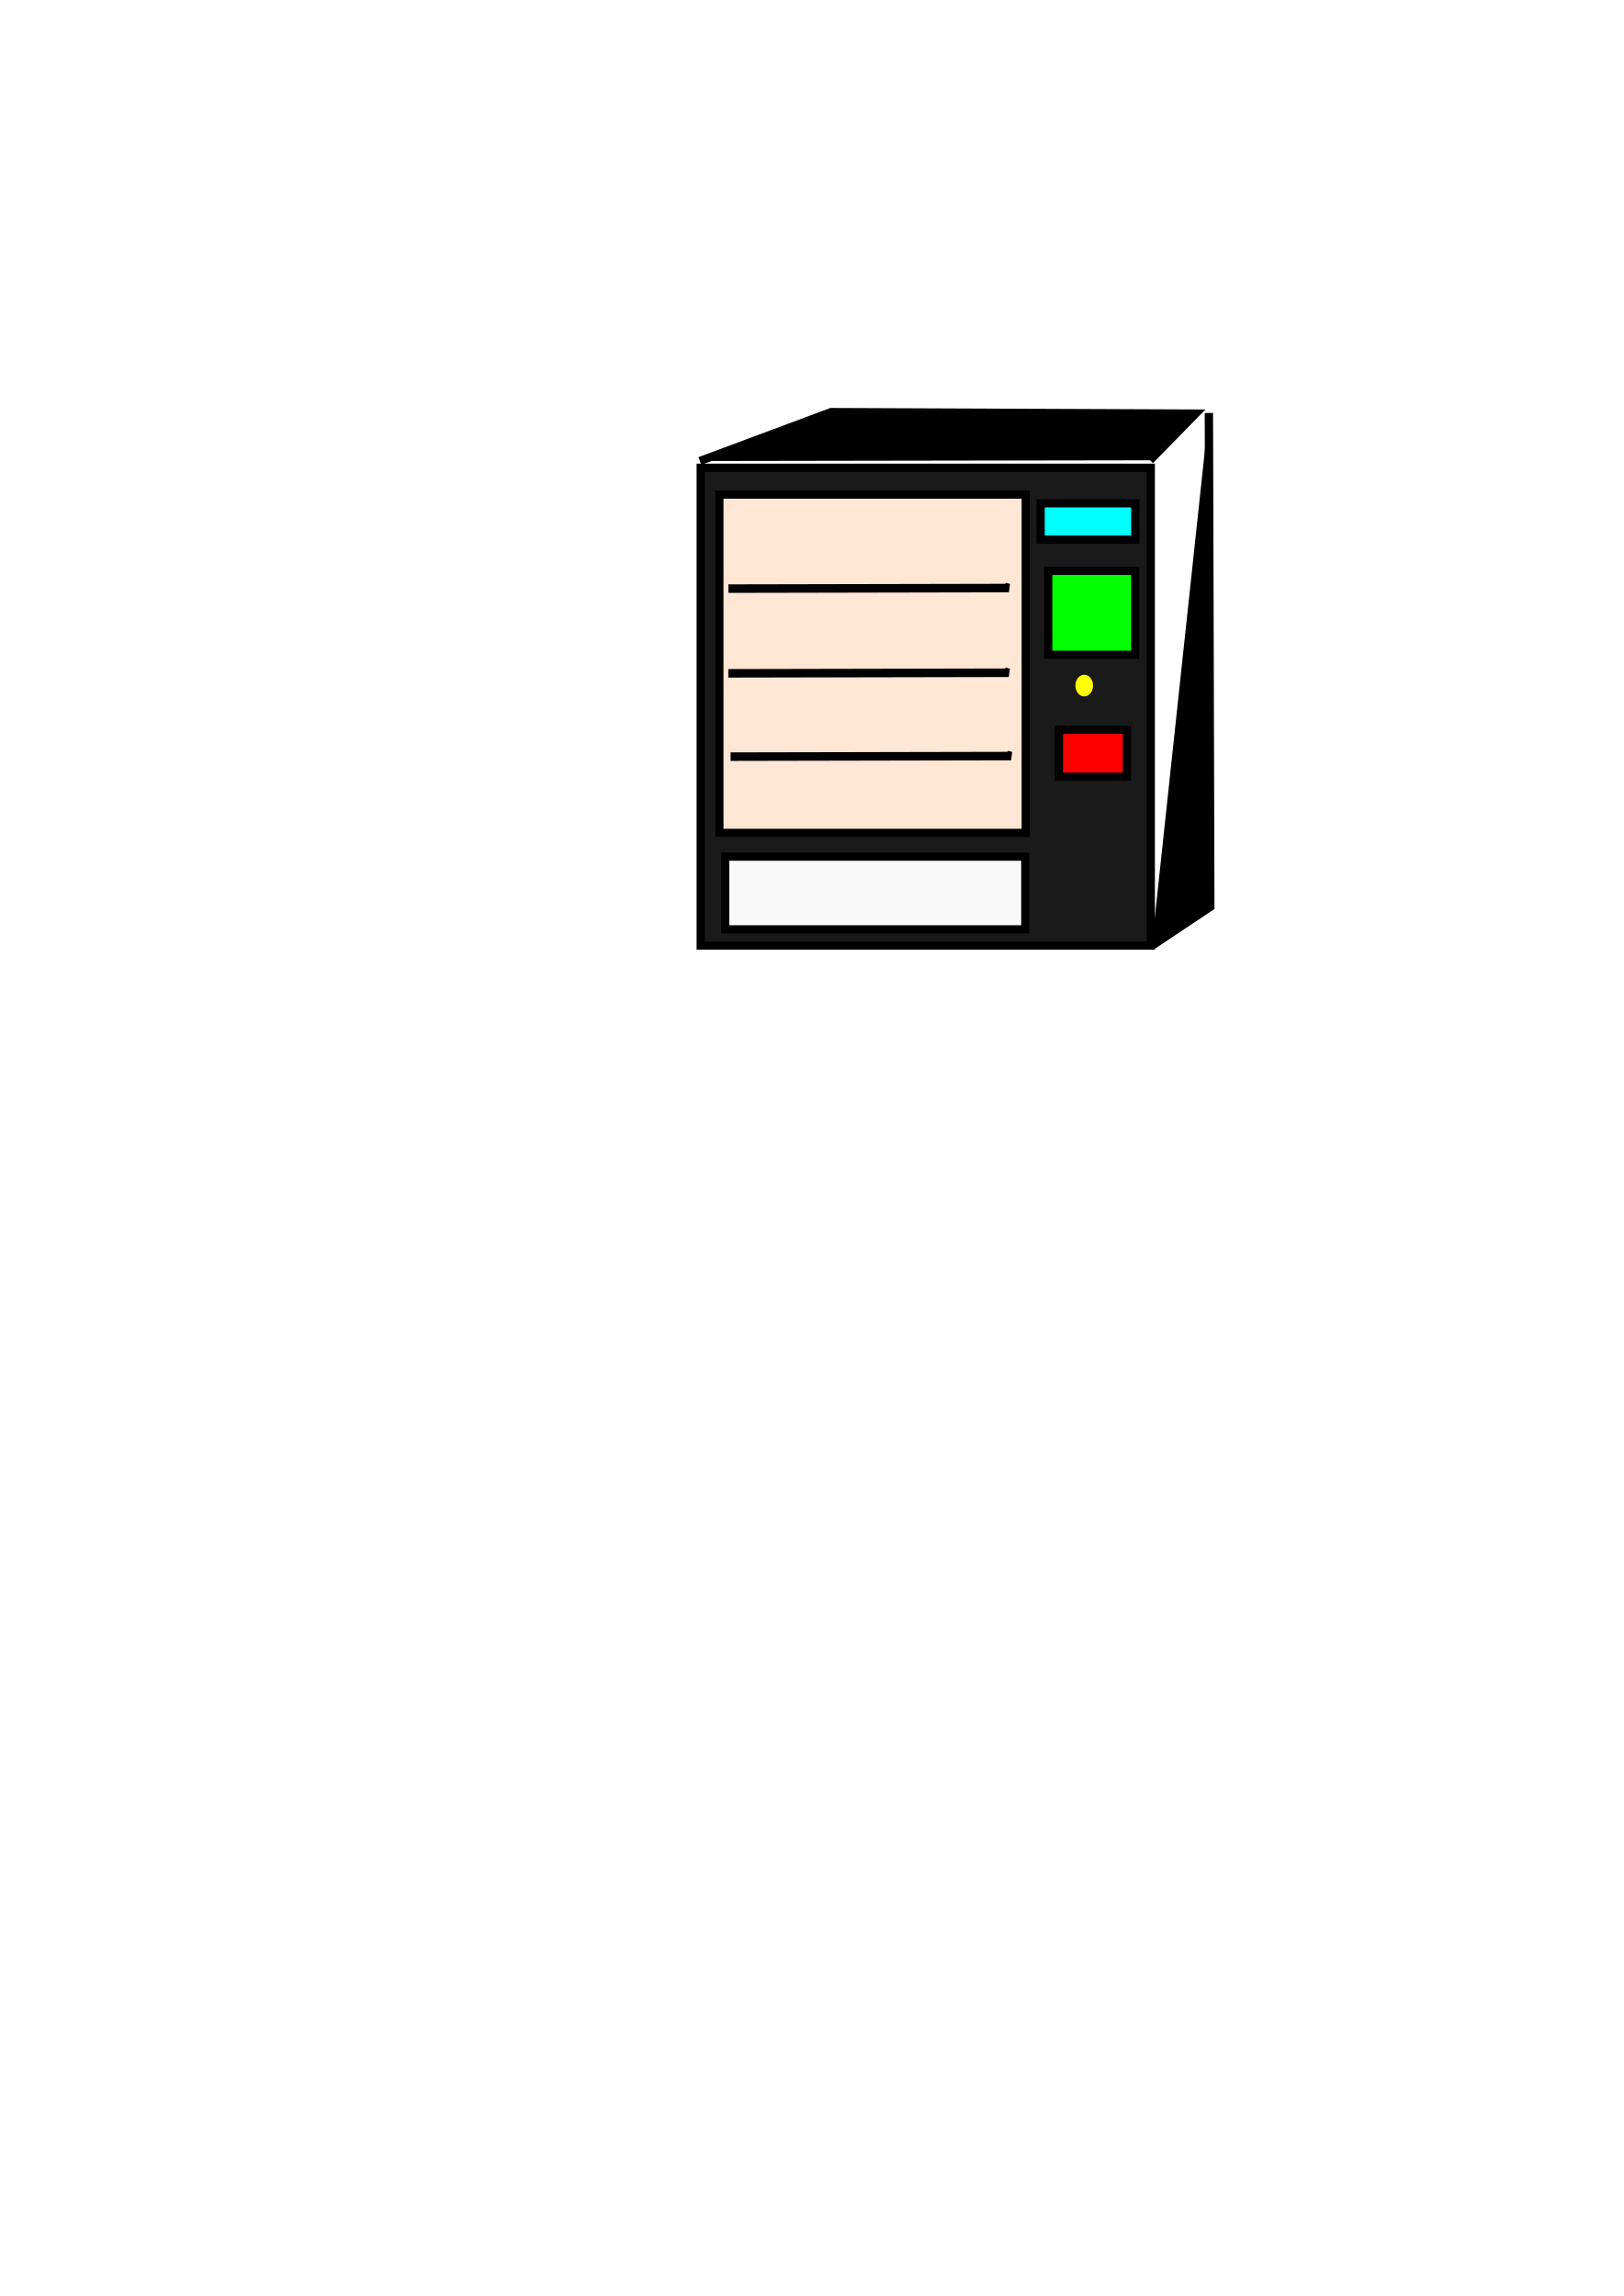
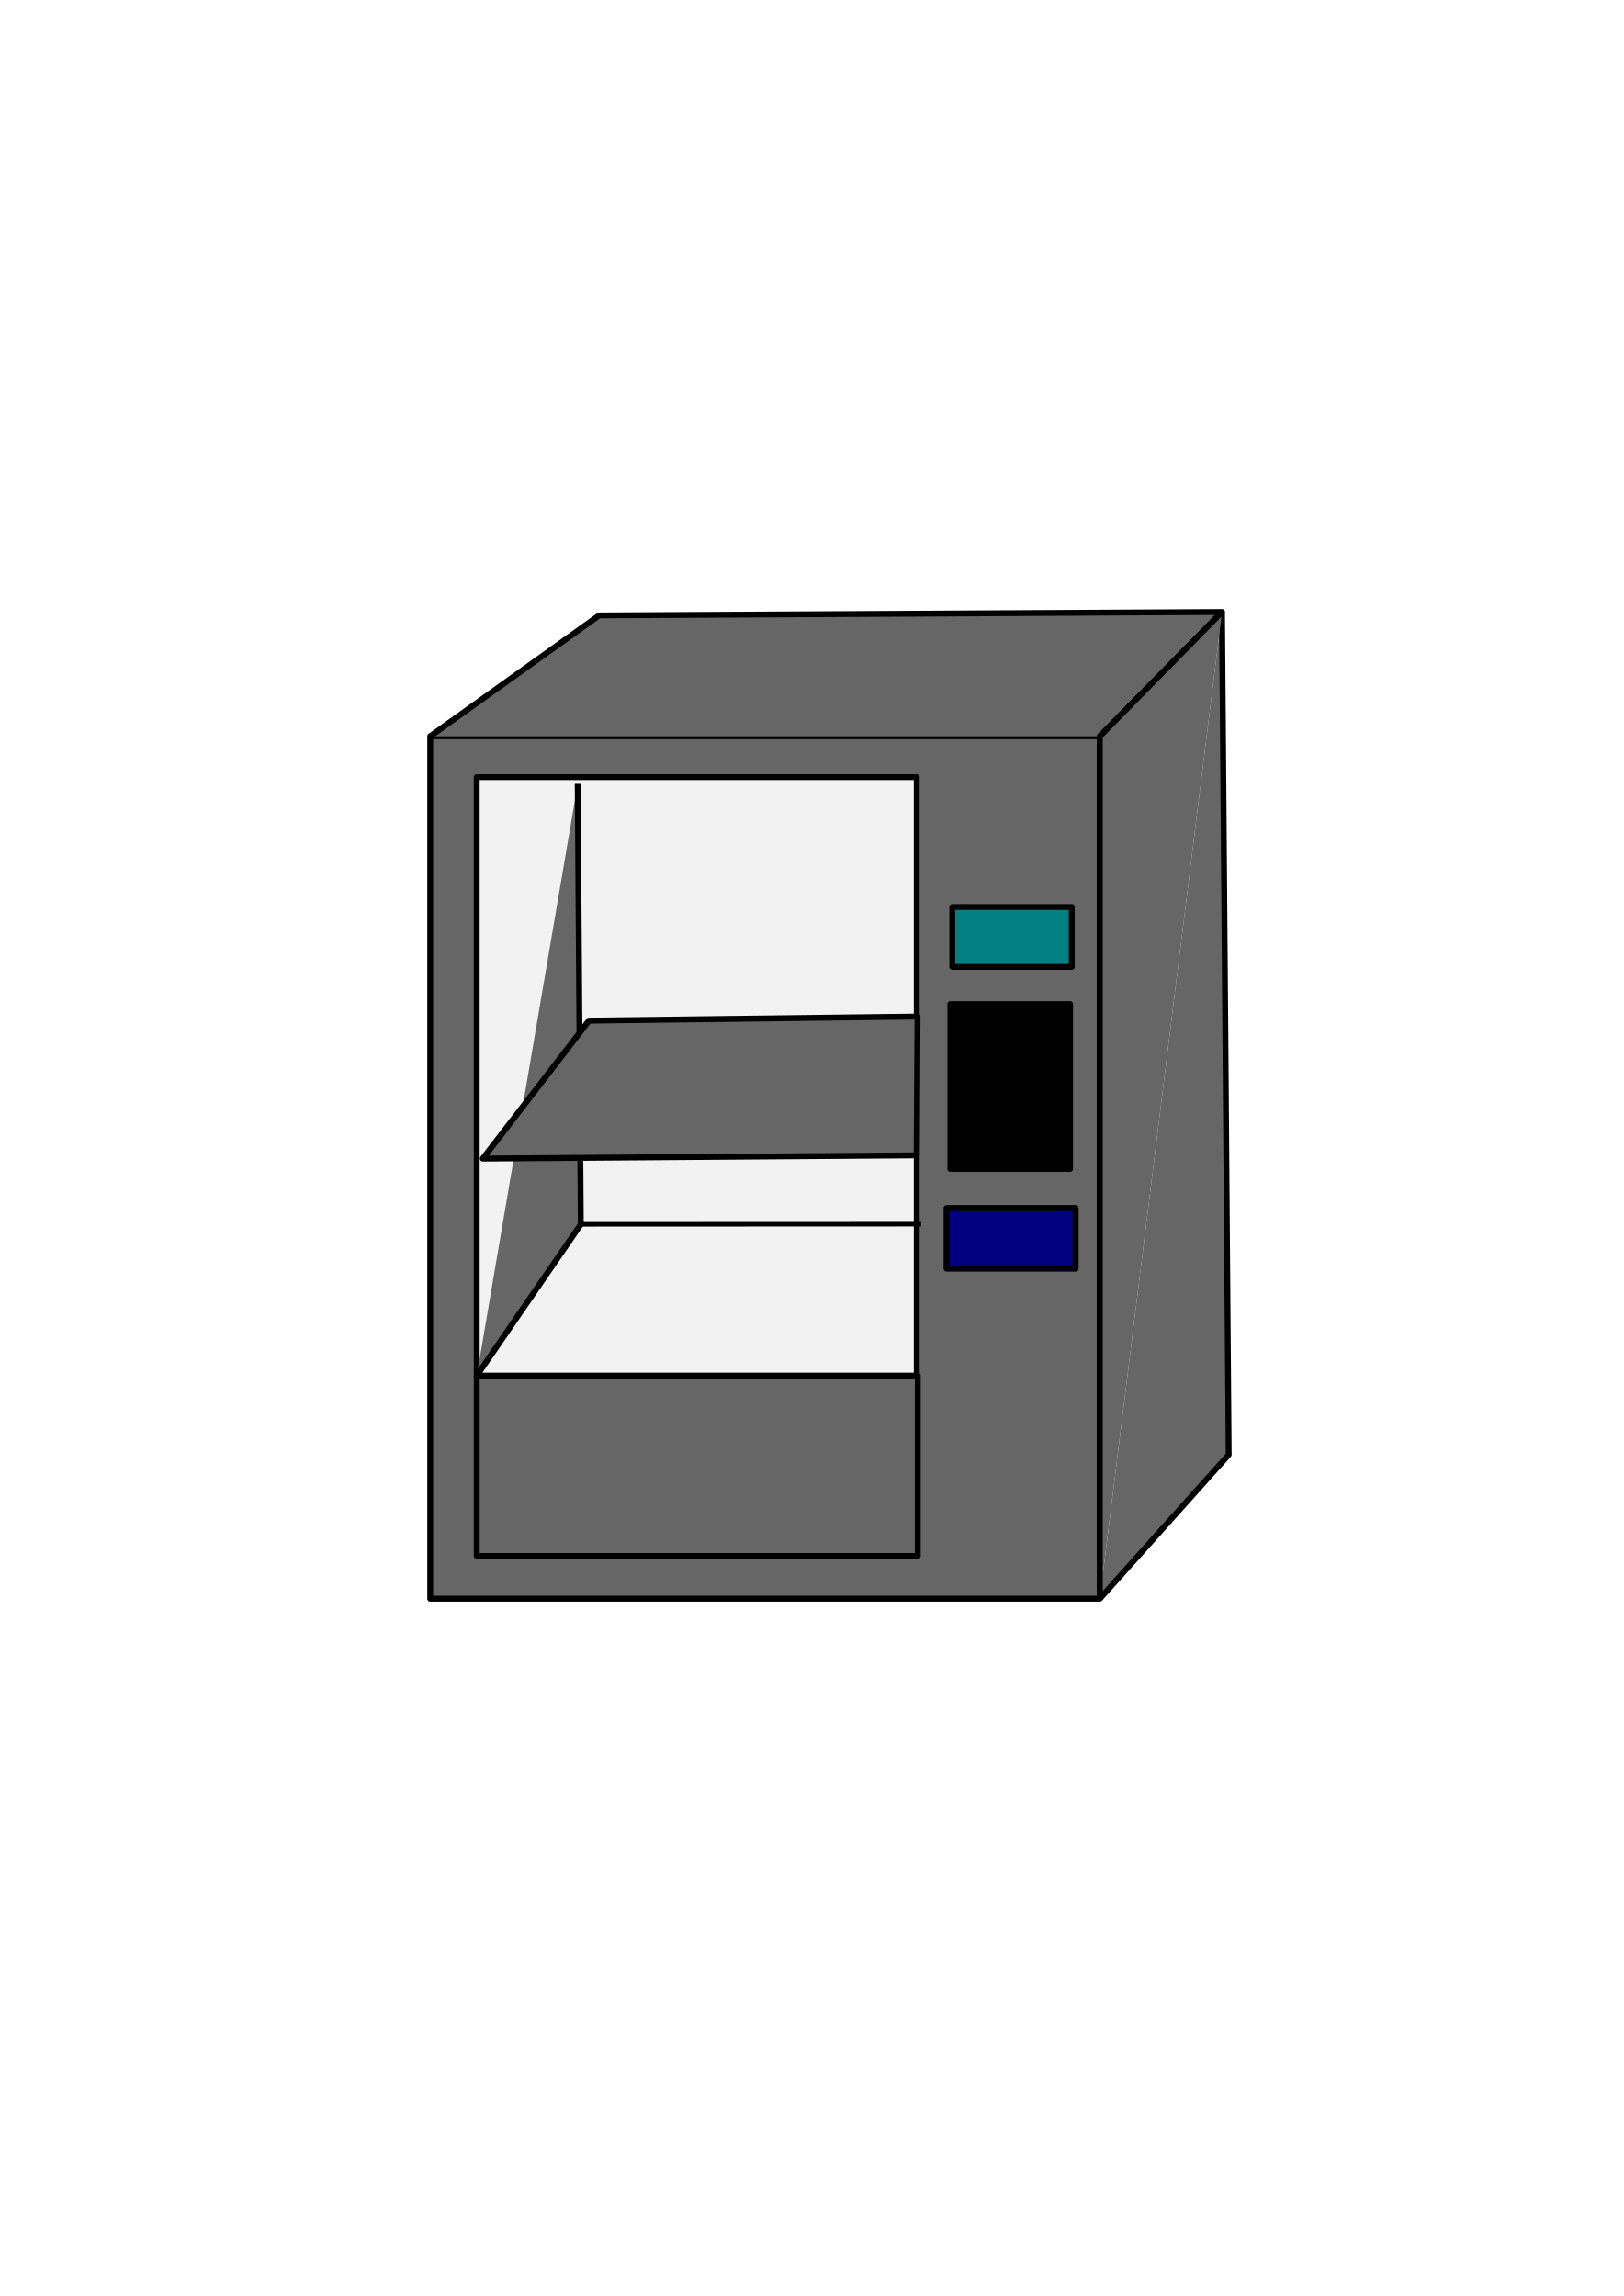
- <svg xmlns="http://www.w3.org/2000/svg" width="210mm" height="297mm" viewBox="0 0 210 297" version="1.1" id="svg1">
-   <defs id="defs1" />
+ <svg xmlns="http://www.w3.org/2000/svg" width="210mm" height="297mm" viewBox="0 0 210 297" version="1.1" id="svg887">
+   <defs id="defs884" />
  <g id="layer1">
-     <rect style="fill:#1a1a1a;stroke:#000000;stroke-width:1.056" id="rect3" width="58.218" height="61.818" x="90.621" y="60.502" />
-     <rect style="fill:#ffe6d5;stroke:#000000;stroke-width:1.056" id="rect4" width="39.616" height="43.757" x="93.042" y="63.98" />
-     <path style="fill:#000000;stroke:#000000;stroke-width:1.104" d="m 94.491,97.876 c 36.273,-0.073 36.273,-0.073 36.273,-0.073 l -0.558,-0.155" id="path10-2" />
-     <path style="fill:#000000;stroke:#000000;stroke-width:1.104" d="m 94.195,87.098 c 36.273,-0.073 36.273,-0.073 36.273,-0.073 l -0.558,-0.155" id="path10-5" />
-     <rect style="fill:#00ffff;stroke:#000000;stroke-width:1.056" id="rect5" width="12.238" height="4.701" x="134.592" y="65.105" />
-     <rect style="fill:#00ff00;stroke:#000000;stroke-width:1.056" id="rect6" width="11.251" height="10.86" x="135.574" y="73.839" />
-     <rect style="fill:#ff0000;stroke:#000000;stroke-width:1.056" id="rect7" width="8.79" height="6.056" x="136.956" y="94.411" />
-     <rect style="fill:#f9f9f9;stroke:#000000;stroke-width:1.056" id="rect8" width="38.809" height="9.401" x="93.792" y="110.814" ry="0" />
-     <path style="fill:#000000;stroke:#000000;stroke-width:1.056" d="m 90.514,59.634 c 16.984,-6.334 16.984,-6.334 16.984,-6.334 l 47.159,0.194 -5.919,6.047" id="path8" />
-     <path style="fill:#000000;stroke:#000000;stroke-width:1.078" d="m 156.349,53.418 c 0.186,63.878 0.186,63.878 0.186,63.878 l -7.573,5.055 v 0" id="path9" />
-     <path style="fill:#000000;stroke:#000000;stroke-width:1.104" d="m 94.21,76.141 c 36.273,-0.073 36.273,-0.073 36.273,-0.073 l -0.558,-0.155" id="path10" />
-     <ellipse style="fill:#ffff00;stroke:none;stroke-width:1.056" id="path12" cx="140.226" cy="88.683" rx="1.14" ry="1.403" />
+     <rect style="fill:#666666;stroke:#000000;stroke-width:0.758;stroke-linejoin:round" id="rect913" width="86.605" height="111.563" x="55.64" y="95.237" />
+     <rect style="fill:#f2f2f2;stroke:#000000;stroke-width:0.758;stroke-linejoin:round" id="rect915" width="56.911" height="77.44" x="61.657" y="100.524" />
+     <rect style="fill:none;stroke:#000000;stroke-width:0.758;stroke-linejoin:round" id="rect917" width="57.045" height="23.305" x="61.657" y="177.964" />
+     <rect style="fill:#000000;stroke:#000000;stroke-width:0.742;stroke-linejoin:round" id="rect919" width="15.502" height="21.337" x="122.906" y="129.877" />
+     <rect style="fill:#008080;stroke:#000000;stroke-width:0.758;stroke-linejoin:round" id="rect923" width="15.456" height="7.746" x="123.166" y="117.324" />
+     <rect style="fill:#000080;stroke:#000000;stroke-width:0.791;stroke-linejoin:round" id="rect923-3" width="16.677" height="7.816" x="122.436" y="156.278" />
+     <path style="fill:#666666;stroke:#000000;stroke-width:0.758;stroke-linejoin:round" d="M 55.64,95.237 77.489,79.606 158.047,79.164 142.245,95.237" id="path1227" />
+     <path style="fill:#666666;stroke:#000000;stroke-width:0.758;stroke-linejoin:round" d="m 158.047,79.164 0.865,109.013 -16.666,18.623" id="path1229" />
+     <path style="fill:#666666;stroke:#000000;stroke-width:0.758;stroke-linejoin:round" d="m 74.716,101.392 0.402,56.98 -13.46,19.592" id="path1395" />
+     <path style="fill:#666666;stroke:#000000;stroke-width:0.588;stroke-linejoin:round" d="m 75.119,158.372 44.014,-0.018" id="path1397" />
+     <path style="fill:#666666;stroke:#000000;stroke-width:0.765;stroke-linejoin:round;paint-order:normal" d="m 118.67,131.5 -42.496,0.525 -13.732,17.846 56.113,-0.42 z" id="path3057" />
+     <path style="fill:#666666;stroke:#000000;stroke-width:0.758;stroke-linejoin:round;paint-order:normal" d="M 142.245,206.8 V 95.237 l 15.802,-16.073 v 0" id="path3235" />
  </g>
</svg>
